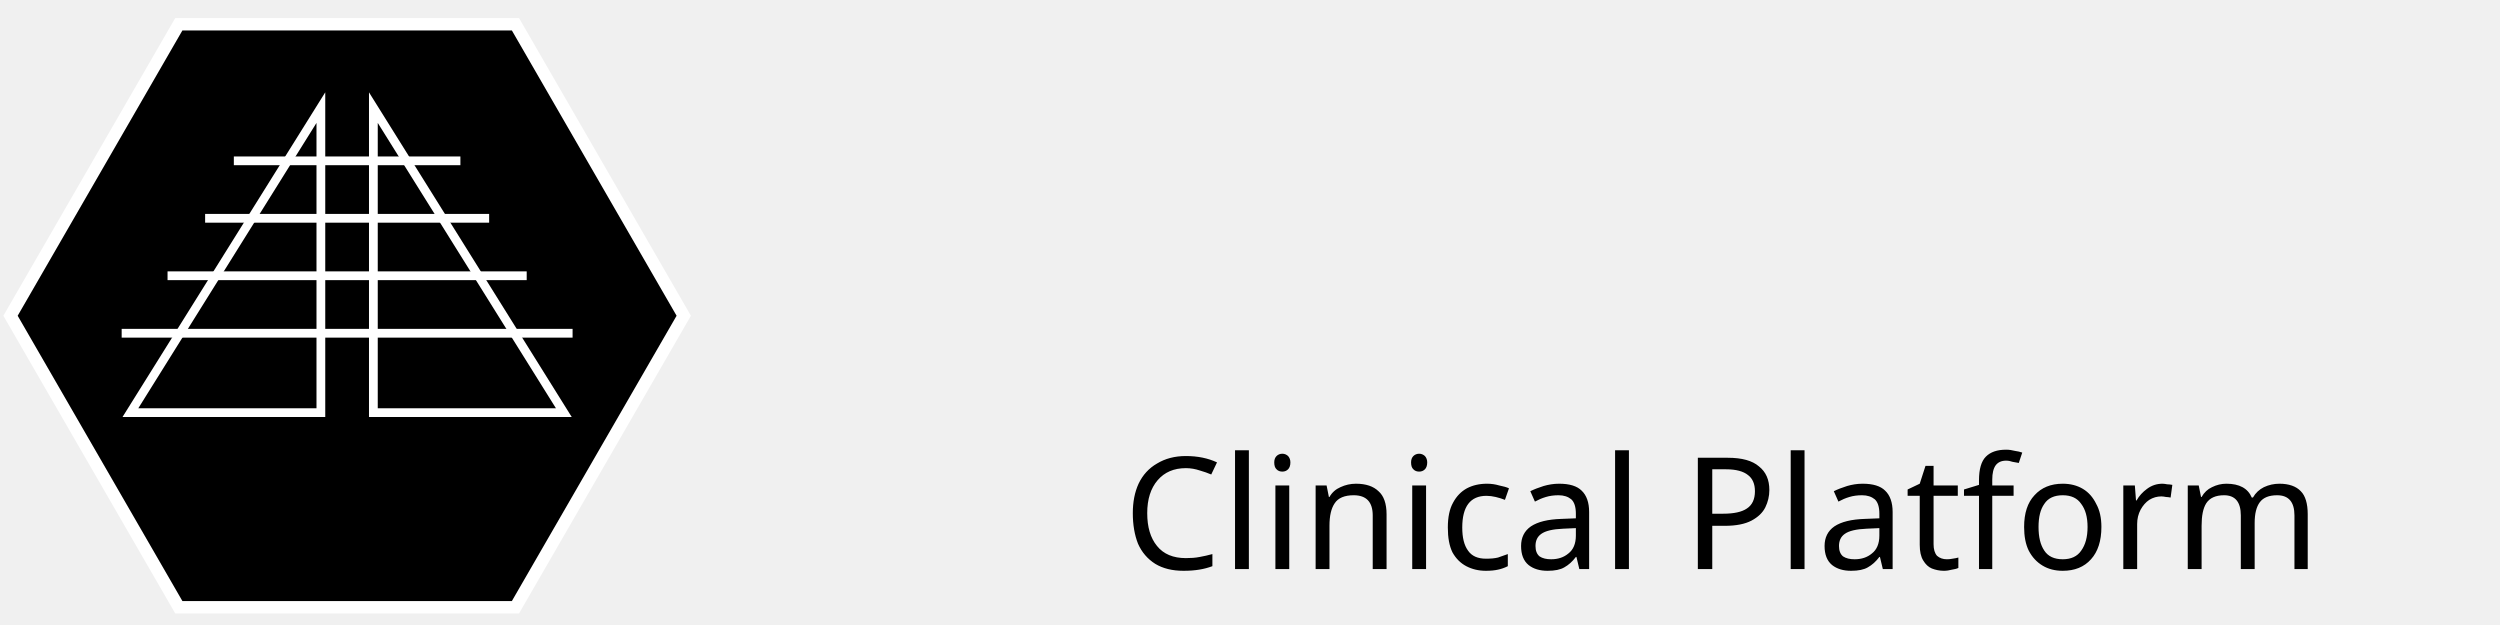
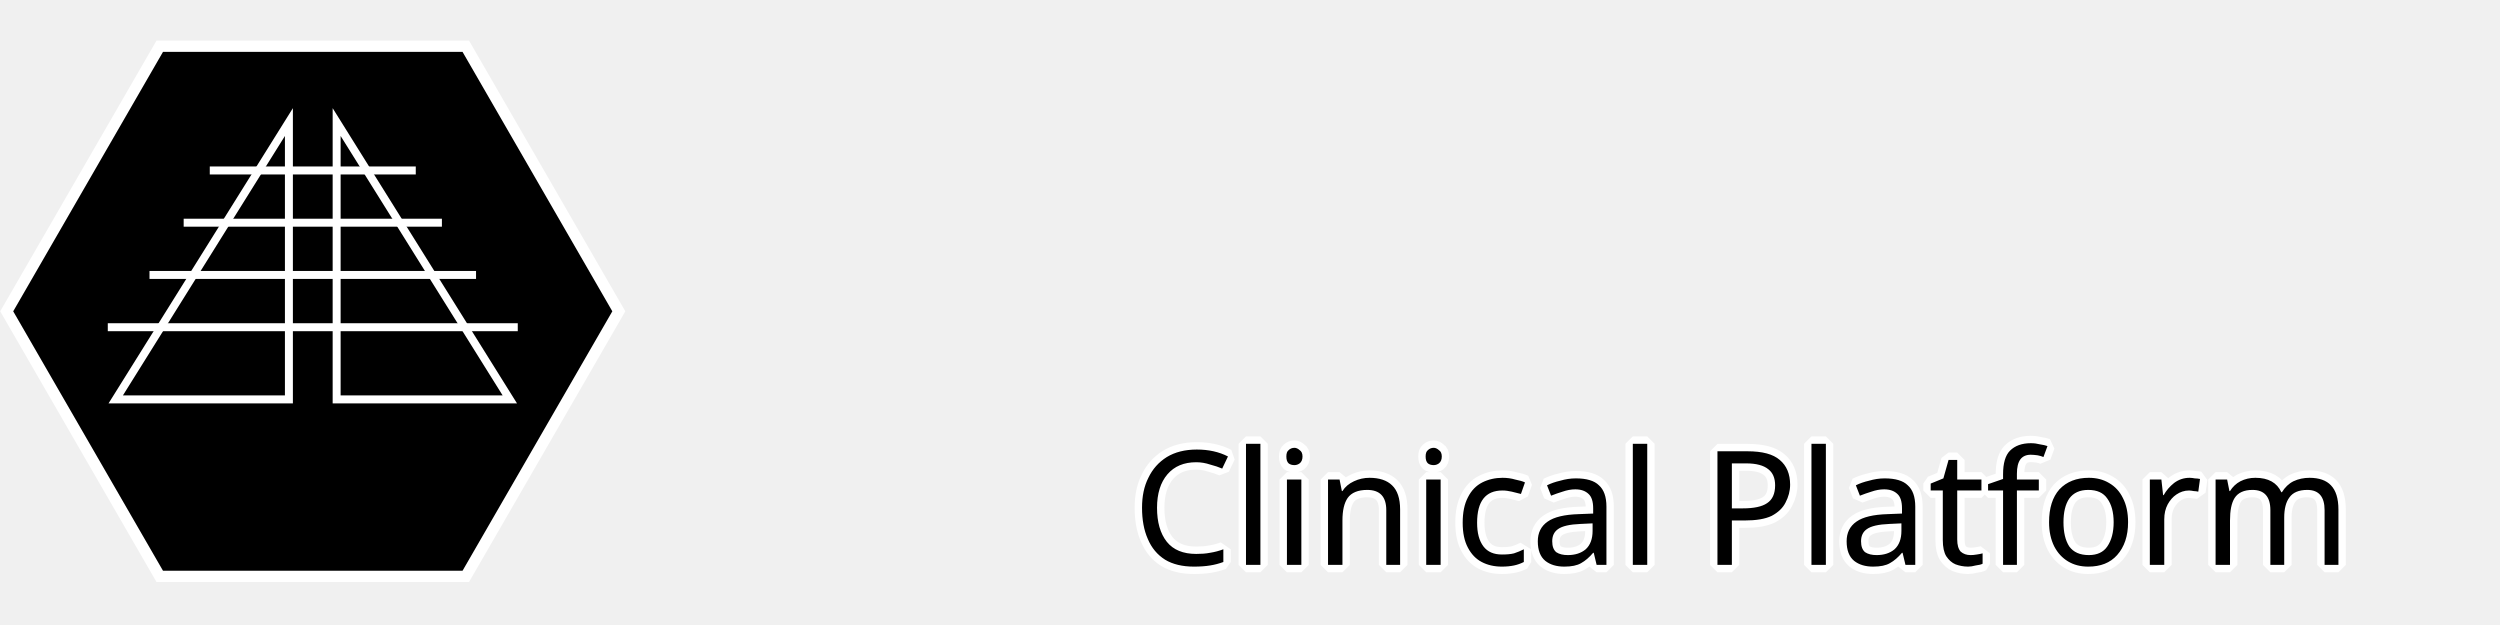
<svg xmlns="http://www.w3.org/2000/svg" width="256" height="64" viewBox="0 0 67.733 16.933" version="1.1" id="svg8">
  <defs id="defs2" />
  <g id="layer1" transform="translate(0,-280.0666)">
-     <path style="opacity:1;vector-effect:none;fill:#000000;fill-opacity:1;stroke:#ffffff;stroke-width:0.336px;stroke-linecap:butt;stroke-linejoin:miter;stroke-miterlimit:4;stroke-dasharray:none;stroke-dashoffset:0;stroke-opacity:1" id="path946" d="m 13.965,296.519 -9.12,0 -4.56,-7.898 4.56,-7.898 9.12,0 4.56,7.898 z" />
-     <g id="g956" transform="matrix(0.8962372,0,0,0.8962372,1.771818,29.02063)">
-       <path id="path834" d="m 7.723,283.364 -5.758,9.221 h 5.758 z" style="fill:none;stroke:#ffffff;stroke-width:0.265px;stroke-linecap:butt;stroke-linejoin:miter;stroke-opacity:1" />
-       <path id="path834-3" d="m 9.31,283.364 5.758,9.221 H 9.31 Z" style="fill:none;stroke:#ffffff;stroke-width:0.265px;stroke-linecap:butt;stroke-linejoin:miter;stroke-opacity:1" />
-       <path id="path857" d="m 5.092,284.973 c 0.301,0 6.849,0 6.849,0" style="opacity:1;vector-effect:none;fill:none;fill-opacity:1;stroke:#ffffff;stroke-width:0.265px;stroke-linecap:butt;stroke-linejoin:miter;stroke-miterlimit:4;stroke-dasharray:none;stroke-dashoffset:0;stroke-opacity:1" />
-       <path id="path857-3" d="M 4.224,286.71 H 12.81" style="opacity:1;vector-effect:none;fill:none;fill-opacity:1;stroke:#ffffff;stroke-width:0.265px;stroke-linecap:butt;stroke-linejoin:miter;stroke-miterlimit:4;stroke-dasharray:none;stroke-dashoffset:0;stroke-opacity:1" />
-       <path id="path857-5" d="M 1.701,290.185 H 15.332" style="opacity:1;vector-effect:none;fill:none;fill-opacity:1;stroke:#ffffff;stroke-width:0.265px;stroke-linecap:butt;stroke-linejoin:miter;stroke-miterlimit:4;stroke-dasharray:none;stroke-dashoffset:0;stroke-opacity:1" />
-       <path id="path857-3-6" d="M 3.088,288.447 H 13.945" style="opacity:1;vector-effect:none;fill:none;fill-opacity:1;stroke:#ffffff;stroke-width:0.265px;stroke-linecap:butt;stroke-linejoin:miter;stroke-miterlimit:4;stroke-dasharray:none;stroke-dashoffset:0;stroke-opacity:1" />
+     <g id="g834" transform="translate(0.1039182,0.8008251)">
+       <path d="m 12.516,294.881 -8.292,0 -4.146,-7.181 4.146,-7.181 8.292,0 4.146,7.181 z" id="path946" style="opacity:1;vector-effect:none;fill:#000000;fill-opacity:1;stroke:#ffffff;stroke-width:0.305px;stroke-linecap:butt;stroke-linejoin:miter;stroke-miterlimit:4;stroke-dasharray:none;stroke-dashoffset:0;stroke-opacity:1" />
+       <g transform="matrix(0.8148749,0,0,0.8148749,1.430216,51.66647)" id="g956">
+         <path style="fill:none;stroke:#ffffff;stroke-width:0.265px;stroke-linecap:butt;stroke-linejoin:miter;stroke-opacity:1" d="m 7.723,283.364 -5.758,9.221 h 5.758 z" id="path834" />
+         <path style="fill:none;stroke:#ffffff;stroke-width:0.265px;stroke-linecap:butt;stroke-linejoin:miter;stroke-opacity:1" d="m 9.31,283.364 5.758,9.221 H 9.31 Z" id="path834-3" />
+         <path style="opacity:1;vector-effect:none;fill:none;fill-opacity:1;stroke:#ffffff;stroke-width:0.265px;stroke-linecap:butt;stroke-linejoin:miter;stroke-miterlimit:4;stroke-dasharray:none;stroke-dashoffset:0;stroke-opacity:1" d="m 5.092,284.973 c 0.301,0 6.849,0 6.849,0" id="path857" />
+         <path style="opacity:1;vector-effect:none;fill:none;fill-opacity:1;stroke:#ffffff;stroke-width:0.265px;stroke-linecap:butt;stroke-linejoin:miter;stroke-miterlimit:4;stroke-dasharray:none;stroke-dashoffset:0;stroke-opacity:1" d="M 4.224,286.71 H 12.81" id="path857-3" />
+         <path style="opacity:1;vector-effect:none;fill:none;fill-opacity:1;stroke:#ffffff;stroke-width:0.265px;stroke-linecap:butt;stroke-linejoin:miter;stroke-miterlimit:4;stroke-dasharray:none;stroke-dashoffset:0;stroke-opacity:1" d="M 1.701,290.185 H 15.332" id="path857-5" />
+         <path style="opacity:1;vector-effect:none;fill:none;fill-opacity:1;stroke:#ffffff;stroke-width:0.265px;stroke-linecap:butt;stroke-linejoin:miter;stroke-miterlimit:4;stroke-dasharray:none;stroke-dashoffset:0;stroke-opacity:1" d="M 3.088,288.447 H 13.945" id="path857-3-6" />
+       </g>
    </g>
-     <flowRoot xml:space="preserve" id="flowRoot932" style="font-style:normal;font-weight:normal;font-size:16px;line-height:1.25;font-family:sans-serif;letter-spacing:0px;word-spacing:0px;fill:#000000;fill-opacity:1;stroke:none" transform="matrix(0.5923334,0,0,0.5923334,-22.98017,275.8011)">
-       <flowRegion id="flowRegion934">
-         <rect id="rect936" width="184.571" height="56.071" x="71.429" y="7.929" />
+     <flowRoot xml:space="preserve" id="flowRoot932" style="font-style:normal;font-weight:normal;font-size:16px;line-height:1.25;font-family:sans-serif;letter-spacing:0px;word-spacing:0px;fill:#000000;fill-opacity:1;stroke:#ffffff;stroke-width:0.664;stroke-linejoin:bevel;stroke-miterlimit:4;stroke-dasharray:none;stroke-opacity:1;paint-order:stroke markers fill" transform="matrix(0.6027717,0,0,0.6027717,-23.67188,275.3366)">
+       <flowRegion id="flowRegion934" style="stroke:#ffffff;stroke-width:0.664;stroke-linejoin:bevel;stroke-miterlimit:4;stroke-dasharray:none;stroke-opacity:1;paint-order:stroke markers fill">
+         <rect id="rect936" width="184.571" height="56.071" x="71.429" y="7.929" style="stroke:#ffffff;stroke-width:0.664;stroke-linejoin:bevel;stroke-miterlimit:4;stroke-dasharray:none;stroke-opacity:1;paint-order:stroke markers fill" />
      </flowRegion>
      <flowPara id="flowPara938">LungAIR</flowPara>
    </flowRoot>
-     <text xml:space="preserve" style="font-style:normal;font-weight:normal;font-size:4.233px;line-height:1.25;font-family:sans-serif;letter-spacing:0px;word-spacing:0px;fill:#000000;fill-opacity:1;stroke:none;stroke-width:0.265" x="30.427" y="295.488" id="text942">
-       <tspan id="tspan940" x="30.427" y="295.488" style="stroke-width:0.265">Clinical Platform</tspan>
+     <text xml:space="preserve" style="font-style:normal;font-weight:normal;font-size:4.308px;line-height:1.25;font-family:sans-serif;letter-spacing:0px;word-spacing:0px;fill:#000000;fill-opacity:1;stroke:#ffffff;stroke-width:0.4;stroke-linejoin:bevel;stroke-miterlimit:4;stroke-dasharray:none;stroke-opacity:1;paint-order:stroke markers fill" x="30.677" y="295.371" id="text942">
+       <tspan id="tspan940" x="30.677" y="295.371" style="line-height:1.25;stroke:#ffffff;stroke-width:0.4;stroke-linejoin:bevel;stroke-miterlimit:4;stroke-dasharray:none;stroke-opacity:1;paint-order:stroke markers fill">Clinical Platform</tspan>
    </text>
  </g>
</svg>
